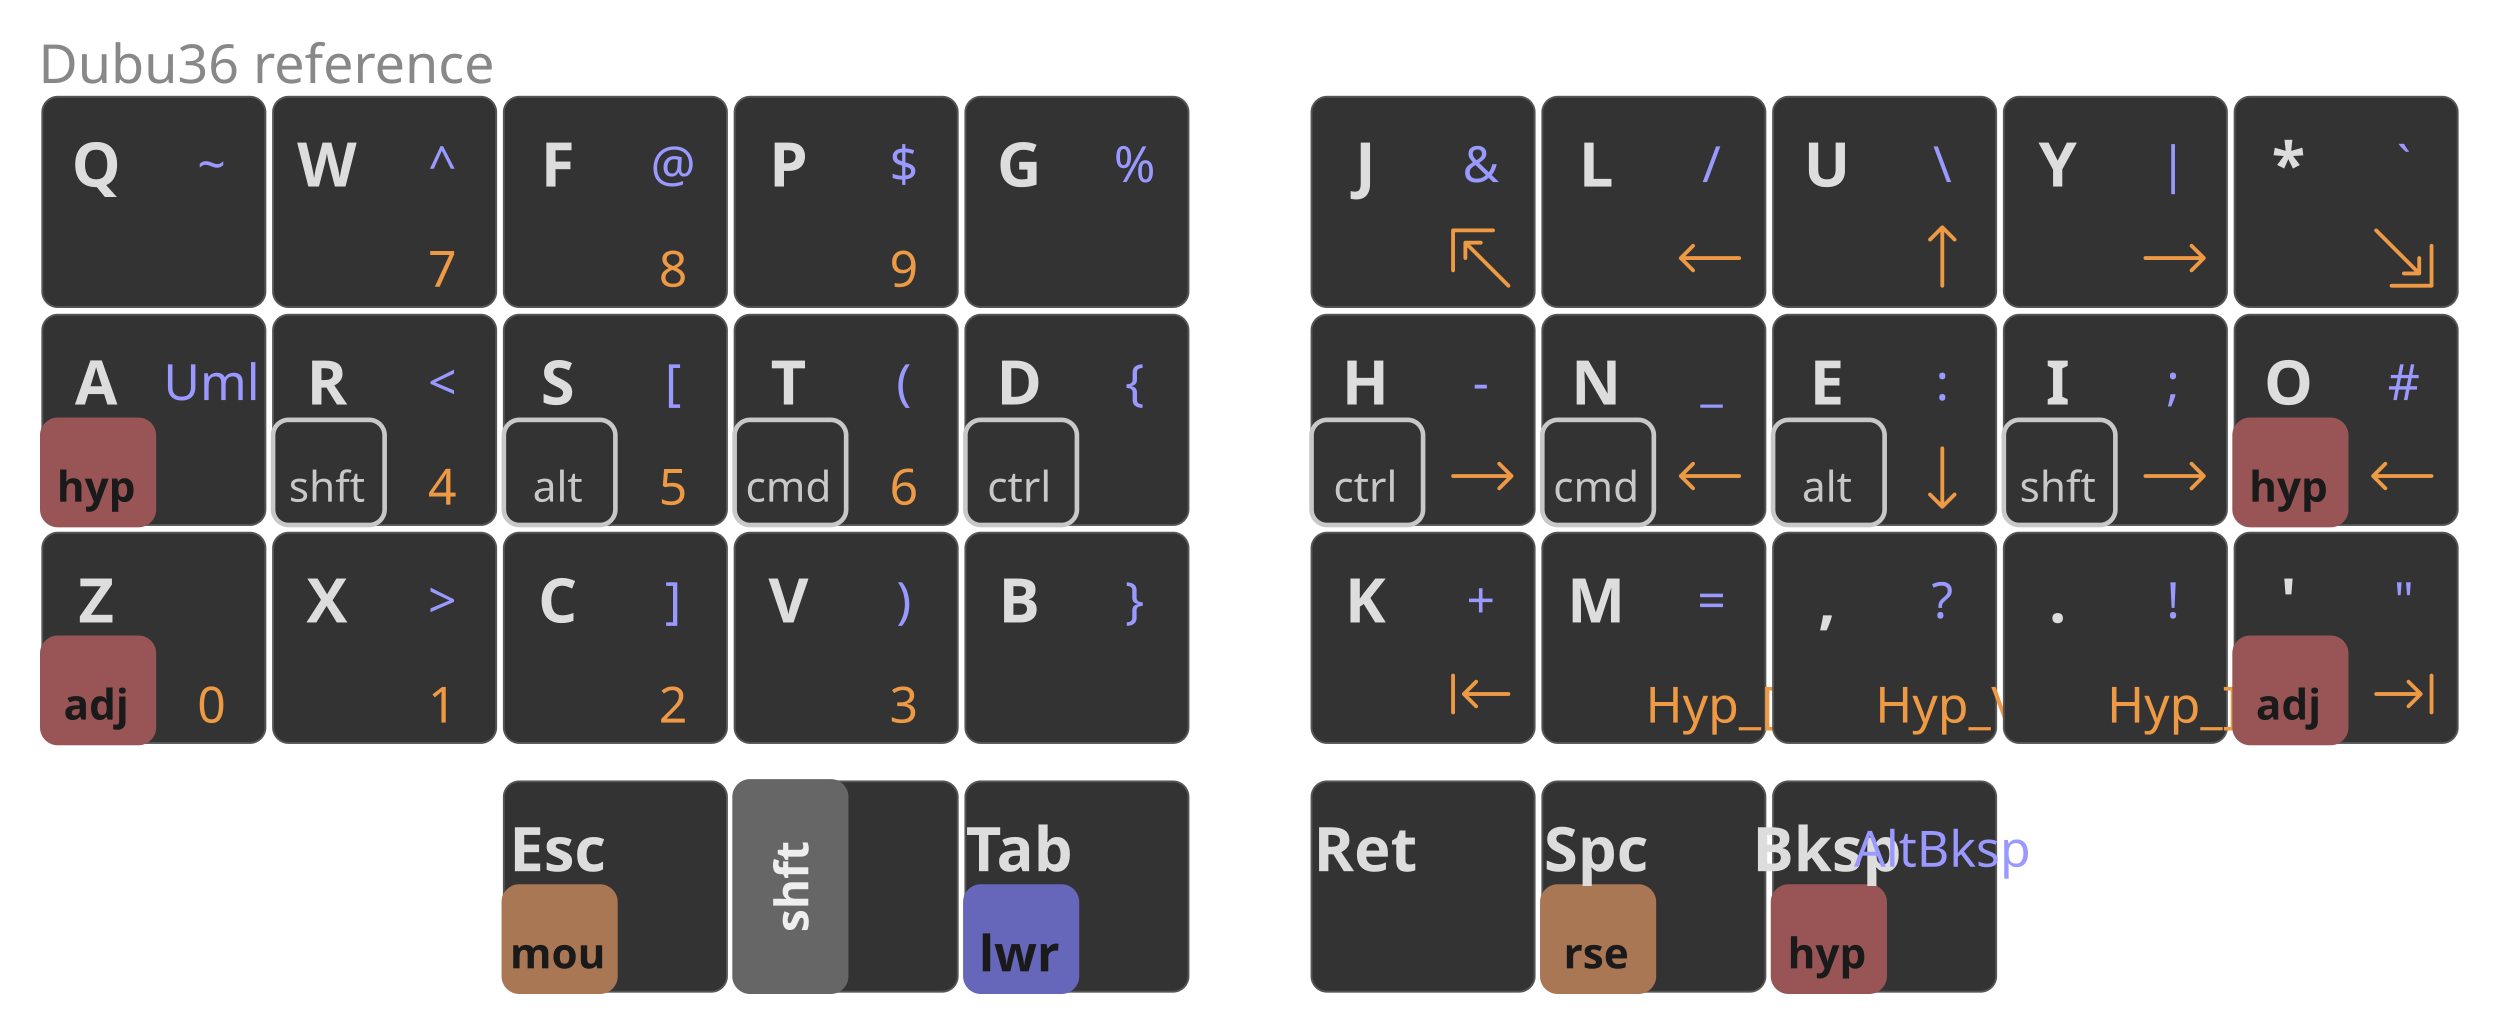
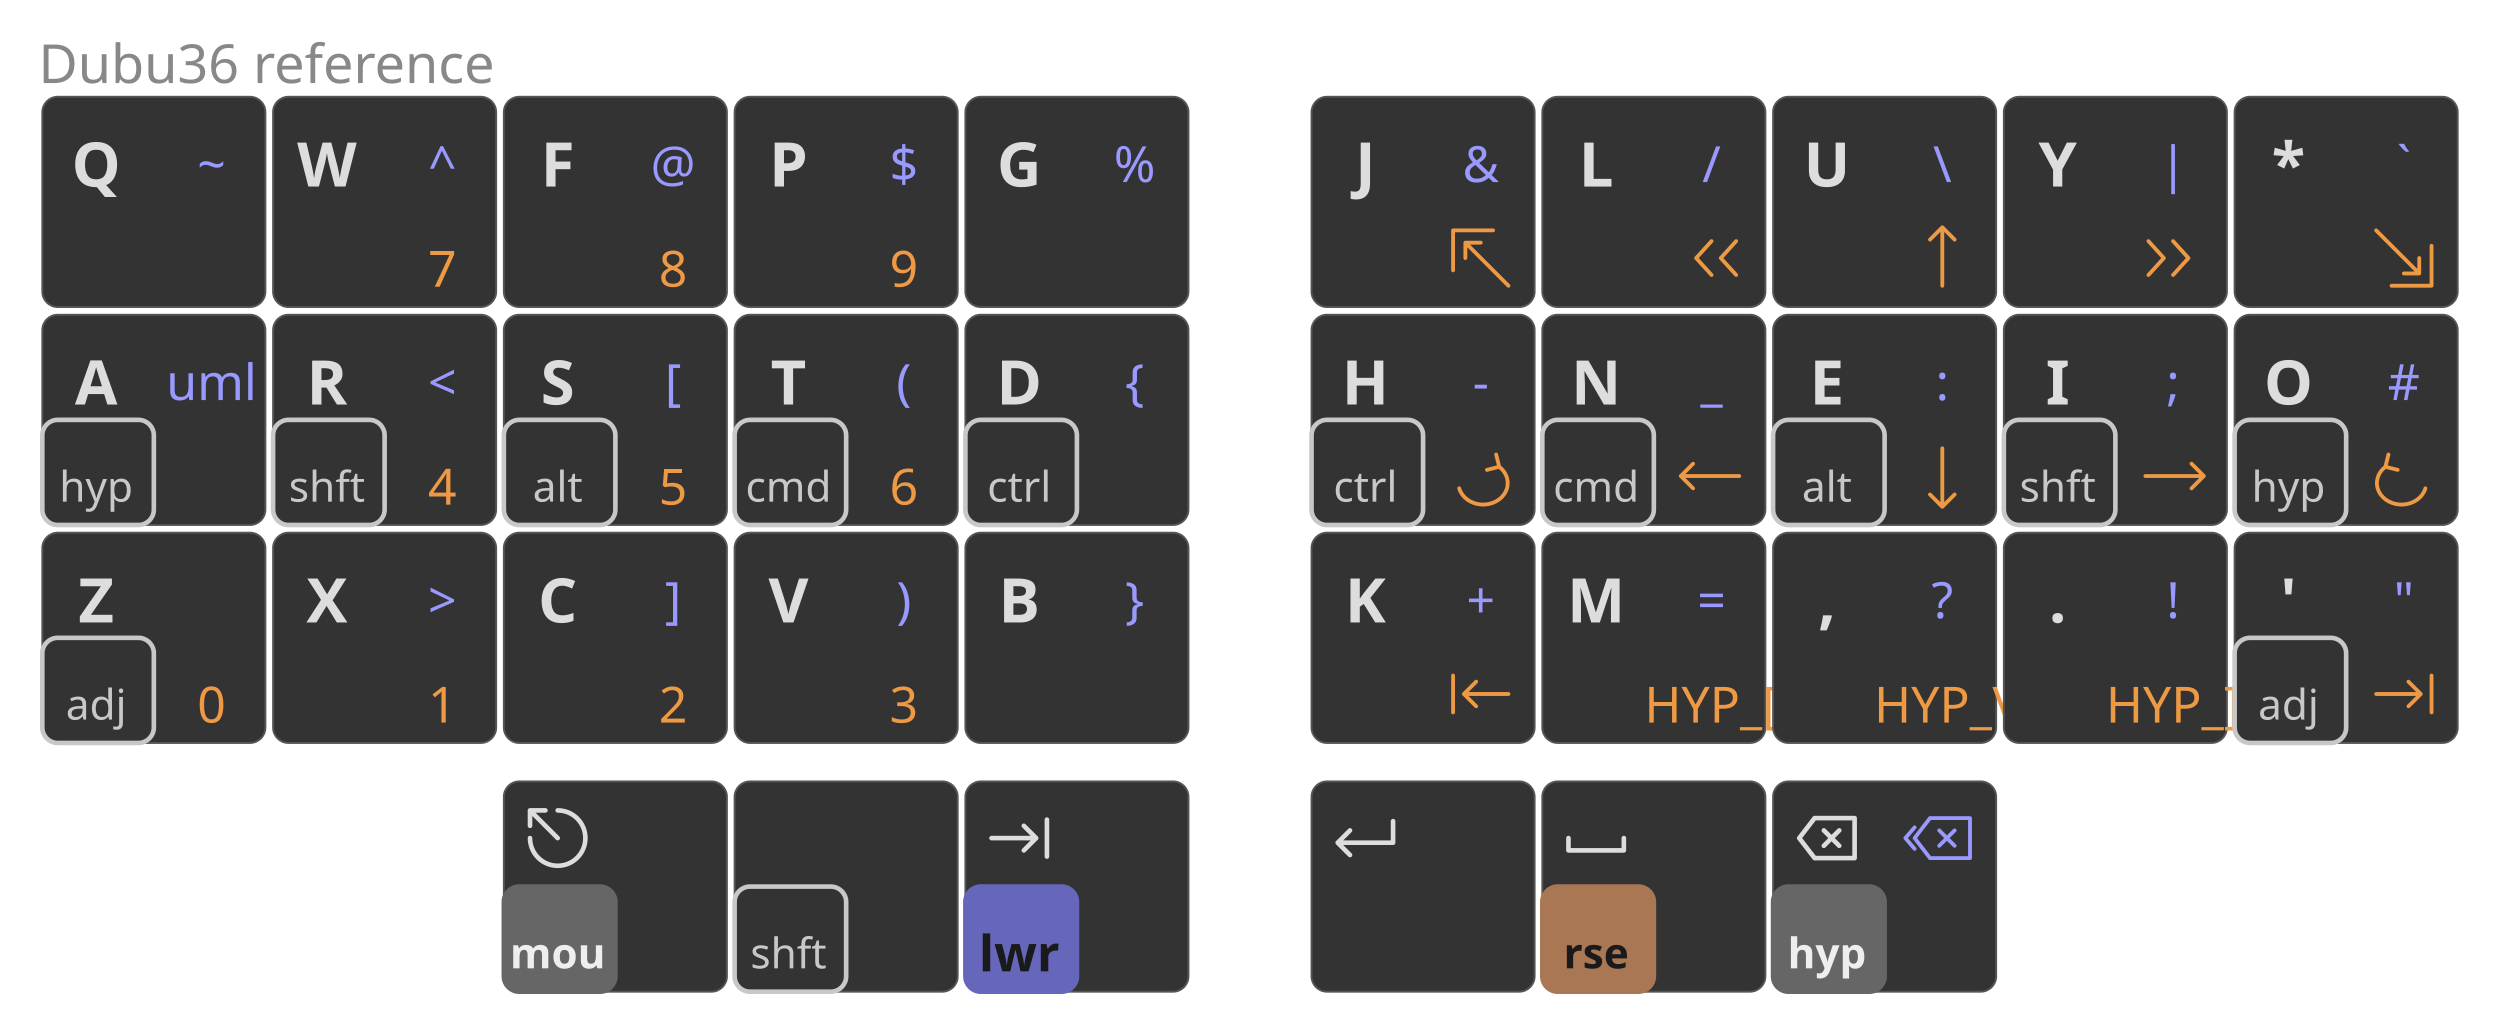
<svg xmlns="http://www.w3.org/2000/svg" class="keymap" width="650" height="267" viewBox="-10 -24 650.0 266.68">
  <style>svg.keymap { background: #1e1e2e; font-family: sans-serif; }
    rect.keycap { fill: #333333; stroke: #555555; stroke-width: 0.5px; }
    text { fill: #c8c8c8; text-anchor: middle; dominant-baseline: central; }
    text.base { font-size: 16px; font-weight: 600; fill: #dddddd; }
    text.hold { font-size: 11px; }
    text.sym { font-size: 13px; fill: #9999ff; }
    text.num { font-size: 13px; fill: #ee9944; }
    text.sticky { font-size: 12px; font-weight: 600; }
    use.glyph { fill: none; stroke: #c8c8c8; stroke-width: 2.5px;
                stroke-linecap: round; stroke-linejoin: round; }
+     use.glyph.base { stroke: #dddddd; stroke-width: 3px; }
    use.glyph.sym { stroke: #9999ff; }
    use.glyph.num { stroke: #ee9944; }
    rect.hold-box { stroke-width: 1.2px; }
    rect.hold-box.tap-preferred.mod { fill: none; stroke: #c8c8c8; }
    rect.hold-box.tap-preferred.sym { fill: none; stroke: #9999ff; }
    rect.hold-box.tap-preferred.nav { fill: none; stroke: #ee9944; }
-     rect.hold-box.tap-preferred.fun { fill: none; stroke: #ee7777; }
    rect.hold-box.hold-preferred.mod { fill: #666666; stroke: #666666; }
    rect.hold-box.hold-preferred.sym { fill: #6666bb; stroke: #6666bb; }
    rect.hold-box.hold-preferred.nav { fill: #aa7755; stroke: #aa7755; }
-     rect.hold-box.hold-preferred.fun { fill: #995555; stroke: #995555; }
    rect.hold-box.sticky.mod { fill: #666666; stroke: #666666; }
    rect.hold-box.sticky.sym { fill: #6666bb; stroke: #6666bb; }
    rect.hold-box.sticky.nav { fill: #aa7755; stroke: #aa7755; }
-     rect.hold-box.sticky.fun { fill: #995555; stroke: #995555; }
    text.hold.hold-preferred.mod, text.sticky.mod { fill: #eeeeee; font-weight: 700; }
    text.hold.hold-preferred.sym, text.sticky.sym,
-     text.hold.hold-preferred.nav, text.sticky.nav,
-     text.hold.hold-preferred.fun, text.sticky.fun { fill: #1a1a1a; font-weight: 700; }
+     text.hold.hold-preferred.nav, text.sticky.nav { fill: #1a1a1a; font-weight: 700; }
    text.hold.tap-preferred { fill: #c8c8c8; }
    text.title { font-size: 14px; fill: #888888; text-anchor: start; }</style>
  <defs>
    <path id="glyph_backspace" class="symbol" transform="scale(0.4) translate(-24,-30)" d="M22,19l10,10 M22,29l10-10 M6,24l10,13h26v-26h-26z" />
+     <path id="glyph_delete-word" class="symbol" transform="scale(0.4) translate(-24,-30)" d="M22,19l10,10 M22,29l10-10 M6,24l10,13h26v-26h-26z M6,17l-6,7,6,7" />
    <path id="glyph_return" class="symbol" transform="scale(0.4) translate(-24,-30)" d="M42,13V27H6 m8-8l-8,8l8,8" />
    <path id="glyph_space" class="symbol" transform="scale(0.4) translate(-24,-30)" d="M42,24V32H6V24" />
    <path id="glyph_escape" class="symbol" transform="scale(0.4) translate(-24,-30)" d="M24,24l-18-18 m0,10v-10h10 M24,6A18,18,0,1,1,6,24" />
    <path id="glyph_up" class="symbol" transform="scale(0.4) translate(-24,-30)" d="M24,42v-36 m-8,6l8-8l8,8" />
    <path id="glyph_down" class="symbol" transform="scale(0.4) translate(-24,-30)" d="M24,6v36 m-8,-6l8,8l8-8" />
    <path id="glyph_left" class="symbol" transform="scale(0.4) translate(-24,-30)" d="M42,24h-36 m6-8l-8,8l8,8" />
    <path id="glyph_right" class="symbol" transform="scale(0.4) translate(-24,-30)" d="M6,24h36 m-6-8l8,8l-8,8" />
    <path id="glyph_tab" class="symbol" transform="scale(0.4) translate(-24,-30)" d="M6,24h27 m-6-8l8,8l-8,8 M42,12V36" />
    <path id="glyph_btab" class="symbol" transform="scale(0.4) translate(-24,-30)" d="M42,24h-27 m6-8l-8,8l8,8 M6,12V36" />
    <path id="glyph_home" class="symbol" transform="scale(0.4) translate(-24,-30)" d="M42,42l-28-28 m0,10v-10h10 m8-8h-26v26" />
    <path id="glyph_end" class="symbol" transform="scale(0.4) translate(-24,-30)" d="M6,6l28,28 m0-10v10h-10 m-8,8h26v-26" />
+     <path id="glyph_word-right" class="symbol" transform="scale(0.4) translate(-24,-30)" d="M8,13l10,11-10,11 M24,13l10,11-10,11" />
+     <path id="glyph_word-left" class="symbol" transform="scale(0.4) translate(-24,-30)" d="M40,13l-10,11,10,11 M24,13l-10,11,10,11" />
+     <path id="glyph_hist-fwd" class="symbol" transform="scale(0.4) translate(-24,-30)" d="M10,32A16,14,0,1,0,36,18 m-2,-8l2,8l-8,2" />
+     <path id="glyph_hist-back" class="symbol" transform="scale(0.4) translate(-24,-30)" d="M38,32A16,14,0,1,1,12,18 m2,-8l-2,8l8,2" />
  </defs>
  <text class="title" x="0" y="-8">Dubu36 reference</text>
  <g transform="translate(0.00,0.00)">
    <rect class="keycap" x="1.0" y="1.0" width="58.0" height="54.67" rx="4.0" ry="4.0" />
    <text class="base" x="15.0" y="18.134">Q</text>
    <text class="sym" x="45.0" y="18.134">~</text>
  </g>
  <g transform="translate(60.00,0.00)">
    <rect class="keycap" x="1.0" y="1.0" width="58.0" height="54.67" rx="4.0" ry="4.0" />
    <text class="base" x="15.0" y="18.134">W</text>
    <text class="sym" x="45.0" y="18.134">^</text>
    <text class="num" x="45.0" y="45.336">7</text>
  </g>
  <g transform="translate(120.00,0.00)">
    <rect class="keycap" x="1.0" y="1.0" width="58.0" height="54.67" rx="4.0" ry="4.0" />
    <text class="base" x="15.0" y="18.134">F</text>
    <text class="sym" x="45.0" y="18.134">@</text>
    <text class="num" x="45.0" y="45.336">8</text>
  </g>
  <g transform="translate(180.00,0.00)">
    <rect class="keycap" x="1.0" y="1.0" width="58.0" height="54.67" rx="4.0" ry="4.0" />
    <text class="base" x="15.0" y="18.134">P</text>
    <text class="sym" x="45.0" y="18.134">$</text>
    <text class="num" x="45.0" y="45.336">9</text>
  </g>
  <g transform="translate(240.00,0.00)">
    <rect class="keycap" x="1.0" y="1.0" width="58.0" height="54.67" rx="4.0" ry="4.0" />
    <text class="base" x="15.0" y="18.134">G</text>
    <text class="sym" x="45.0" y="18.134">%</text>
  </g>
  <g transform="translate(330.00,0.00)">
    <rect class="keycap" x="1.0" y="1.0" width="58.0" height="54.67" rx="4.0" ry="4.0" />
    <text class="base" x="15.0" y="18.134">J</text>
    <text class="sym" x="45.0" y="18.134">&amp;</text>
    <use class="glyph num" href="#glyph_home" x="45.0" y="45.336" />
  </g>
  <g transform="translate(390.00,0.00)">
    <rect class="keycap" x="1.0" y="1.0" width="58.0" height="54.67" rx="4.0" ry="4.0" />
    <text class="base" x="15.0" y="18.134">L</text>
    <text class="sym" x="45.0" y="18.134">/</text>
-     <use class="glyph num" href="#glyph_left" x="45.0" y="45.336" />
+     <use class="glyph num" href="#glyph_word-left" x="45.0" y="45.336" />
  </g>
  <g transform="translate(450.00,0.00)">
    <rect class="keycap" x="1.0" y="1.0" width="58.0" height="54.67" rx="4.0" ry="4.0" />
    <text class="base" x="15.0" y="18.134">U</text>
    <text class="sym" x="45.0" y="18.134">\</text>
    <use class="glyph num" href="#glyph_up" x="45.0" y="45.336" />
  </g>
  <g transform="translate(510.00,0.00)">
    <rect class="keycap" x="1.0" y="1.0" width="58.0" height="54.67" rx="4.0" ry="4.0" />
    <text class="base" x="15.0" y="18.134">Y</text>
    <text class="sym" x="45.0" y="18.134">|</text>
-     <use class="glyph num" href="#glyph_right" x="45.0" y="45.336" />
+     <use class="glyph num" href="#glyph_word-right" x="45.0" y="45.336" />
  </g>
  <g transform="translate(570.00,0.00)">
    <rect class="keycap" x="1.0" y="1.0" width="58.0" height="54.67" rx="4.0" ry="4.0" />
    <text class="base" x="15.0" y="18.134">*</text>
    <text class="sym" x="45.0" y="18.134">`</text>
    <use class="glyph num" href="#glyph_end" x="45.0" y="45.336" />
  </g>
  <g transform="translate(0.00,56.67)">
    <rect class="keycap" x="1.0" y="1.0" width="58.0" height="54.67" rx="4.0" ry="4.0" />
-     <rect class="hold-box hold-preferred fun" x="1.0" y="28.335" width="29.0" height="27.335" rx="4.0" ry="4.0" />
+     <rect class="hold-box tap-preferred mod" x="1.0" y="28.335" width="29.0" height="27.335" rx="4.0" ry="4.0" />
    <text class="base" x="15.0" y="18.134">A</text>
-     <text class="hold hold-preferred fun" x="15.0" y="45.336">hyp</text>
-     <text class="sym" x="45.0" y="18.134">Uml</text>
+     <text class="hold tap-preferred mod" x="15.0" y="45.336">hyp</text>
+     <text class="sym" x="45.0" y="18.134">uml</text>
  </g>
  <g transform="translate(60.00,56.67)">
    <rect class="keycap" x="1.0" y="1.0" width="58.0" height="54.67" rx="4.0" ry="4.0" />
    <rect class="hold-box tap-preferred mod" x="1.0" y="28.335" width="29.0" height="27.335" rx="4.0" ry="4.0" />
    <text class="base" x="15.0" y="18.134">R</text>
    <text class="hold tap-preferred mod" x="15.0" y="45.336">shft</text>
    <text class="sym" x="45.0" y="18.134">&lt;</text>
    <text class="num" x="45.0" y="45.336">4</text>
  </g>
  <g transform="translate(120.00,56.67)">
    <rect class="keycap" x="1.0" y="1.0" width="58.0" height="54.67" rx="4.0" ry="4.0" />
    <rect class="hold-box tap-preferred mod" x="1.0" y="28.335" width="29.0" height="27.335" rx="4.0" ry="4.0" />
    <text class="base" x="15.0" y="18.134">S</text>
    <text class="hold tap-preferred mod" x="15.0" y="45.336">alt</text>
    <text class="sym" x="45.0" y="18.134">[</text>
    <text class="num" x="45.0" y="45.336">5</text>
  </g>
  <g transform="translate(180.00,56.67)">
    <rect class="keycap" x="1.0" y="1.0" width="58.0" height="54.67" rx="4.0" ry="4.0" />
    <rect class="hold-box tap-preferred mod" x="1.0" y="28.335" width="29.0" height="27.335" rx="4.0" ry="4.0" />
    <text class="base" x="15.0" y="18.134">T</text>
    <text class="hold tap-preferred mod" x="15.0" y="45.336">cmd</text>
    <text class="sym" x="45.0" y="18.134">(</text>
    <text class="num" x="45.0" y="45.336">6</text>
  </g>
  <g transform="translate(240.00,56.67)">
    <rect class="keycap" x="1.0" y="1.0" width="58.0" height="54.67" rx="4.0" ry="4.0" />
    <rect class="hold-box tap-preferred mod" x="1.0" y="28.335" width="29.0" height="27.335" rx="4.0" ry="4.0" />
    <text class="base" x="15.0" y="18.134">D</text>
    <text class="hold tap-preferred mod" x="15.0" y="45.336">ctrl</text>
    <text class="sym" x="45.0" y="18.134">{</text>
  </g>
  <g transform="translate(330.00,56.67)">
    <rect class="keycap" x="1.0" y="1.0" width="58.0" height="54.67" rx="4.0" ry="4.0" />
    <rect class="hold-box tap-preferred mod" x="1.0" y="28.335" width="29.0" height="27.335" rx="4.0" ry="4.0" />
    <text class="base" x="15.0" y="18.134">H</text>
    <text class="hold tap-preferred mod" x="15.0" y="45.336">ctrl</text>
    <text class="sym" x="45.0" y="18.134">-</text>
-     <use class="glyph num" href="#glyph_right" x="45.0" y="45.336" />
+     <use class="glyph num" href="#glyph_hist-fwd" x="45.0" y="45.336" />
  </g>
  <g transform="translate(390.00,56.67)">
    <rect class="keycap" x="1.0" y="1.0" width="58.0" height="54.67" rx="4.0" ry="4.0" />
    <rect class="hold-box tap-preferred mod" x="1.0" y="28.335" width="29.0" height="27.335" rx="4.0" ry="4.0" />
    <text class="base" x="15.0" y="18.134">N</text>
    <text class="hold tap-preferred mod" x="15.0" y="45.336">cmd</text>
    <text class="sym" x="45.0" y="18.134">_</text>
    <use class="glyph num" href="#glyph_left" x="45.0" y="45.336" />
  </g>
  <g transform="translate(450.00,56.67)">
    <rect class="keycap" x="1.0" y="1.0" width="58.0" height="54.67" rx="4.0" ry="4.0" />
    <rect class="hold-box tap-preferred mod" x="1.0" y="28.335" width="29.0" height="27.335" rx="4.0" ry="4.0" />
    <text class="base" x="15.0" y="18.134">E</text>
    <text class="hold tap-preferred mod" x="15.0" y="45.336">alt</text>
    <text class="sym" x="45.0" y="18.134">:</text>
    <use class="glyph num" href="#glyph_down" x="45.0" y="45.336" />
  </g>
  <g transform="translate(510.00,56.67)">
    <rect class="keycap" x="1.0" y="1.0" width="58.0" height="54.67" rx="4.0" ry="4.0" />
    <rect class="hold-box tap-preferred mod" x="1.0" y="28.335" width="29.0" height="27.335" rx="4.0" ry="4.0" />
    <text class="base" x="15.0" y="18.134">I</text>
    <text class="hold tap-preferred mod" x="15.0" y="45.336">shft</text>
    <text class="sym" x="45.0" y="18.134">;</text>
    <use class="glyph num" href="#glyph_right" x="45.0" y="45.336" />
  </g>
  <g transform="translate(570.00,56.67)">
    <rect class="keycap" x="1.0" y="1.0" width="58.0" height="54.67" rx="4.0" ry="4.0" />
-     <rect class="hold-box hold-preferred fun" x="1.0" y="28.335" width="29.0" height="27.335" rx="4.0" ry="4.0" />
+     <rect class="hold-box tap-preferred mod" x="1.0" y="28.335" width="29.0" height="27.335" rx="4.0" ry="4.0" />
    <text class="base" x="15.0" y="18.134">O</text>
-     <text class="hold hold-preferred fun" x="15.0" y="45.336">hyp</text>
+     <text class="hold tap-preferred mod" x="15.0" y="45.336">hyp</text>
    <text class="sym" x="45.0" y="18.134">#</text>
-     <use class="glyph num" href="#glyph_left" x="45.0" y="45.336" />
+     <use class="glyph num" href="#glyph_hist-back" x="45.0" y="45.336" />
  </g>
  <g transform="translate(0.00,113.34)">
    <rect class="keycap" x="1.0" y="1.0" width="58.0" height="54.67" rx="4.0" ry="4.0" />
-     <rect class="hold-box hold-preferred fun" x="1.0" y="28.335" width="29.0" height="27.335" rx="4.0" ry="4.0" />
+     <rect class="hold-box tap-preferred mod" x="1.0" y="28.335" width="29.0" height="27.335" rx="4.0" ry="4.0" />
    <text class="base" x="15.0" y="18.134">Z</text>
-     <text class="hold hold-preferred fun" x="15.0" y="45.336">adj</text>
+     <text class="hold tap-preferred mod" x="15.0" y="45.336">adj</text>
    <text class="num" x="45.0" y="45.336">0</text>
  </g>
  <g transform="translate(60.00,113.34)">
    <rect class="keycap" x="1.0" y="1.0" width="58.0" height="54.67" rx="4.0" ry="4.0" />
    <text class="base" x="15.0" y="18.134">X</text>
    <text class="sym" x="45.0" y="18.134">&gt;</text>
    <text class="num" x="45.0" y="45.336">1</text>
  </g>
  <g transform="translate(120.00,113.34)">
    <rect class="keycap" x="1.0" y="1.0" width="58.0" height="54.67" rx="4.0" ry="4.0" />
    <text class="base" x="15.0" y="18.134">C</text>
    <text class="sym" x="45.0" y="18.134">]</text>
    <text class="num" x="45.0" y="45.336">2</text>
  </g>
  <g transform="translate(180.00,113.34)">
    <rect class="keycap" x="1.0" y="1.0" width="58.0" height="54.67" rx="4.0" ry="4.0" />
    <text class="base" x="15.0" y="18.134">V</text>
    <text class="sym" x="45.0" y="18.134">)</text>
    <text class="num" x="45.0" y="45.336">3</text>
  </g>
  <g transform="translate(240.00,113.34)">
    <rect class="keycap" x="1.0" y="1.0" width="58.0" height="54.67" rx="4.0" ry="4.0" />
    <text class="base" x="15.0" y="18.134">B</text>
    <text class="sym" x="45.0" y="18.134">}</text>
  </g>
  <g transform="translate(330.00,113.34)">
    <rect class="keycap" x="1.0" y="1.0" width="58.0" height="54.67" rx="4.0" ry="4.0" />
    <text class="base" x="15.0" y="18.134">K</text>
    <text class="sym" x="45.0" y="18.134">+</text>
    <use class="glyph num" href="#glyph_btab" x="45.0" y="45.336" />
  </g>
  <g transform="translate(390.00,113.34)">
    <rect class="keycap" x="1.0" y="1.0" width="58.0" height="54.67" rx="4.0" ry="4.0" />
    <text class="base" x="15.0" y="18.134">M</text>
    <text class="sym" x="45.0" y="18.134">=</text>
-     <text class="num" x="45.0" y="45.336">Hyp_[</text>
+     <text class="num" x="45.0" y="45.336">HYP_[</text>
  </g>
  <g transform="translate(450.00,113.34)">
    <rect class="keycap" x="1.0" y="1.0" width="58.0" height="54.67" rx="4.0" ry="4.0" />
    <text class="base" x="15.0" y="18.134">,</text>
    <text class="sym" x="45.0" y="18.134">?</text>
-     <text class="num" x="45.0" y="45.336">Hyp_\</text>
+     <text class="num" x="45.0" y="45.336">HYP_\</text>
  </g>
  <g transform="translate(510.00,113.34)">
    <rect class="keycap" x="1.0" y="1.0" width="58.0" height="54.67" rx="4.0" ry="4.0" />
    <text class="base" x="15.0" y="18.134">.</text>
    <text class="sym" x="45.0" y="18.134">!</text>
-     <text class="num" x="45.0" y="45.336">Hyp_]</text>
+     <text class="num" x="45.0" y="45.336">HYP_]</text>
  </g>
  <g transform="translate(570.00,113.34)">
    <rect class="keycap" x="1.0" y="1.0" width="58.0" height="54.67" rx="4.0" ry="4.0" />
-     <rect class="hold-box hold-preferred fun" x="1.0" y="28.335" width="29.0" height="27.335" rx="4.0" ry="4.0" />
+     <rect class="hold-box tap-preferred mod" x="1.0" y="28.335" width="29.0" height="27.335" rx="4.0" ry="4.0" />
    <text class="base" x="15.0" y="18.134">'</text>
-     <text class="hold hold-preferred fun" x="15.0" y="45.336">adj</text>
+     <text class="hold tap-preferred mod" x="15.0" y="45.336">adj</text>
    <text class="sym" x="45.0" y="18.134">"</text>
    <use class="glyph num" href="#glyph_tab" x="45.0" y="45.336" />
  </g>
  <g transform="translate(120.00,178.01)">
    <rect class="keycap" x="1.0" y="1.0" width="58.0" height="54.67" rx="4.0" ry="4.0" />
+     <rect class="hold-box hold-preferred mod" x="1.0" y="28.335" width="29.0" height="27.335" rx="4.0" ry="4.0" />
+     <use class="glyph base" href="#glyph_escape" x="15.0" y="18.134" />
+     <text class="hold hold-preferred mod" x="15.0" y="45.336">mou</text>
+   </g>
+   <g transform="translate(180.00,178.01)">
+     <rect class="keycap" x="1.0" y="1.0" width="58.0" height="54.67" rx="4.0" ry="4.0" />
+     <rect class="hold-box tap-preferred mod" x="1.0" y="28.335" width="29.0" height="27.335" rx="4.0" ry="4.0" />
+     <text class="hold tap-preferred mod" x="15.0" y="45.336">shft</text>
+   </g>
+   <g transform="translate(240.00,178.01)">
+     <rect class="keycap" x="1.0" y="1.0" width="58.0" height="54.67" rx="4.0" ry="4.0" />
+     <rect class="hold-box hold-preferred sym" x="1.0" y="28.335" width="29.0" height="27.335" rx="4.0" ry="4.0" />
+     <use class="glyph base" href="#glyph_tab" x="15.0" y="18.134" />
+     <text class="hold hold-preferred sym" x="15.0" y="45.336">lwr</text>
+   </g>
+   <g transform="translate(330.00,178.01)">
+     <rect class="keycap" x="1.0" y="1.0" width="58.0" height="54.67" rx="4.0" ry="4.0" />
+     <use class="glyph base" href="#glyph_return" x="15.0" y="18.134" />
+   </g>
+   <g transform="translate(390.00,178.01)">
+     <rect class="keycap" x="1.0" y="1.0" width="58.0" height="54.67" rx="4.0" ry="4.0" />
    <rect class="hold-box hold-preferred nav" x="1.0" y="28.335" width="29.0" height="27.335" rx="4.0" ry="4.0" />
-     <text class="base" x="15.0" y="18.134">Esc</text>
-     <text class="hold hold-preferred nav" x="15.0" y="45.336">mou</text>
-   </g>
-   <g transform="translate(180.00,178.01)">
-     <rect class="keycap" x="1.0" y="1.0" width="58.0" height="54.67" rx="4.0" ry="4.0" />
-     <rect class="hold-box sticky mod" x="1.0" y="1.0" width="29.0" height="54.67" rx="4.0" ry="4.0" />
-     <text class="sticky mod" transform="translate(15.5,28.335) rotate(-90)">shft</text>
-   </g>
-   <g transform="translate(240.00,178.01)">
-     <rect class="keycap" x="1.0" y="1.0" width="58.0" height="54.67" rx="4.0" ry="4.0" />
-     <rect class="hold-box hold-preferred sym" x="1.0" y="28.335" width="29.0" height="27.335" rx="4.0" ry="4.0" />
-     <text class="base" x="15.0" y="18.134">Tab</text>
-     <text class="hold hold-preferred sym" x="15.0" y="45.336">lwr</text>
-   </g>
-   <g transform="translate(330.00,178.01)">
-     <rect class="keycap" x="1.0" y="1.0" width="58.0" height="54.67" rx="4.0" ry="4.0" />
-     <text class="base" x="15.0" y="18.134">Ret</text>
-   </g>
-   <g transform="translate(390.00,178.01)">
-     <rect class="keycap" x="1.0" y="1.0" width="58.0" height="54.67" rx="4.0" ry="4.0" />
-     <rect class="hold-box hold-preferred nav" x="1.0" y="28.335" width="29.0" height="27.335" rx="4.0" ry="4.0" />
-     <text class="base" x="15.0" y="18.134">Spc</text>
+     <use class="glyph base" href="#glyph_space" x="15.0" y="18.134" />
    <text class="hold hold-preferred nav" x="15.0" y="45.336">rse</text>
  </g>
  <g transform="translate(450.00,178.01)">
    <rect class="keycap" x="1.0" y="1.0" width="58.0" height="54.67" rx="4.0" ry="4.0" />
-     <rect class="hold-box hold-preferred fun" x="1.0" y="28.335" width="29.0" height="27.335" rx="4.0" ry="4.0" />
-     <text class="base" x="15.0" y="18.134">Bksp</text>
-     <text class="hold hold-preferred fun" x="15.0" y="45.336">hyp</text>
-     <text class="sym" x="45.0" y="18.134">AltBksp</text>
+     <rect class="hold-box hold-preferred mod" x="1.0" y="28.335" width="29.0" height="27.335" rx="4.0" ry="4.0" />
+     <use class="glyph base" href="#glyph_backspace" x="15.0" y="18.134" />
+     <text class="hold hold-preferred mod" x="15.0" y="45.336">hyp</text>
+     <use class="glyph sym" href="#glyph_delete-word" x="45.0" y="18.134" />
  </g>
</svg>
